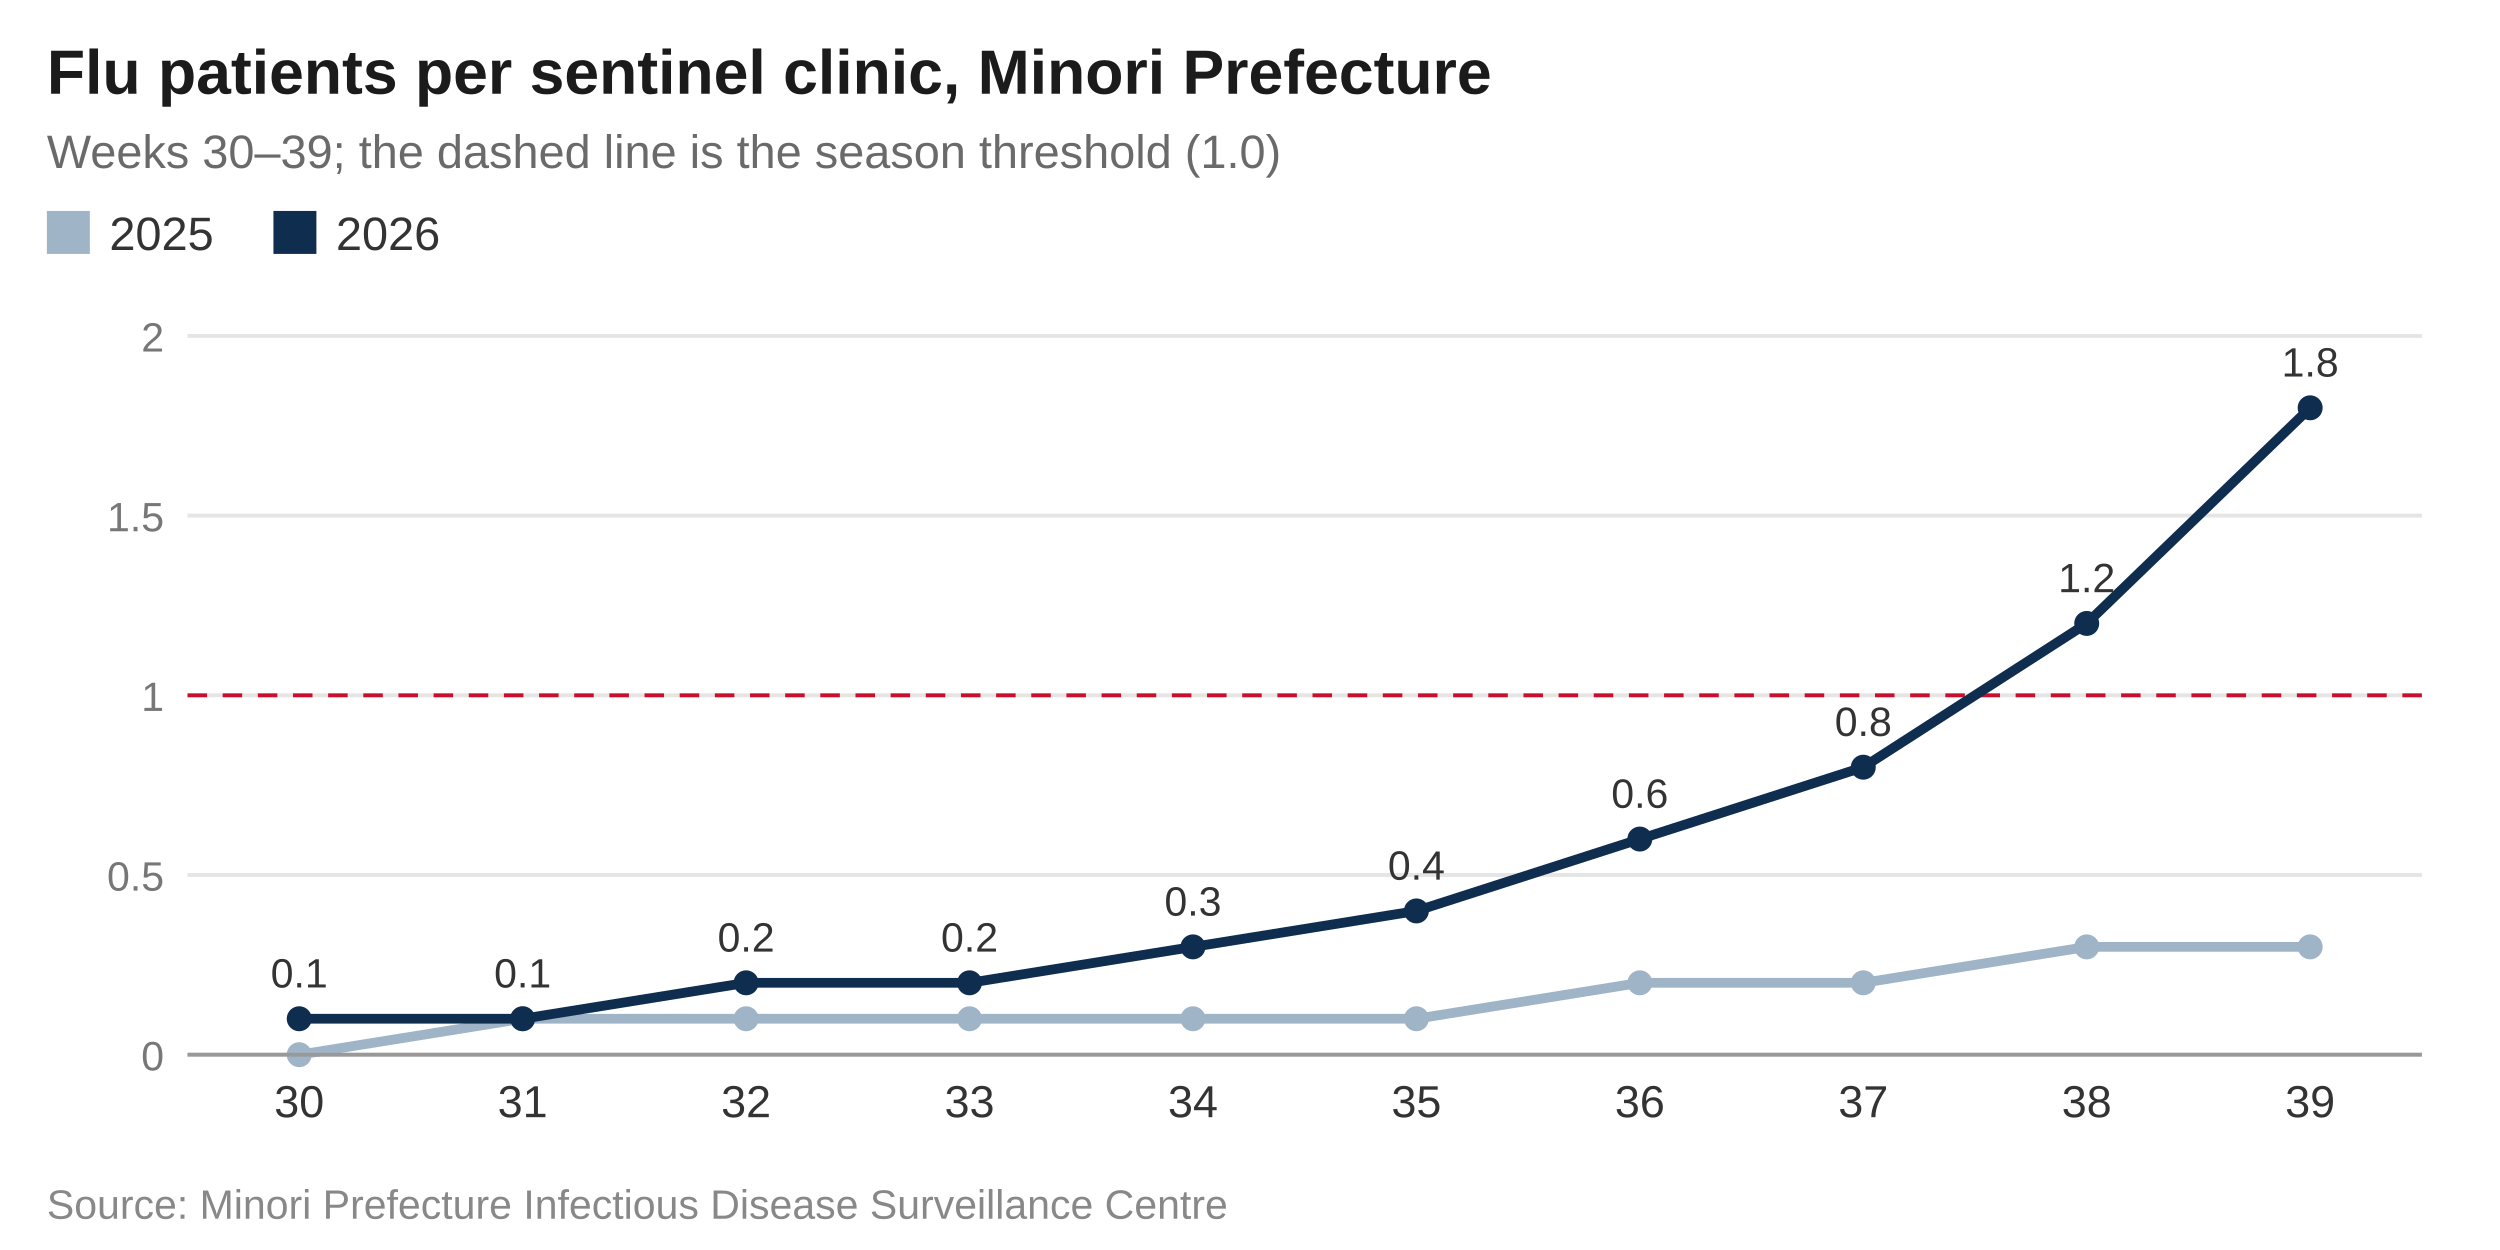
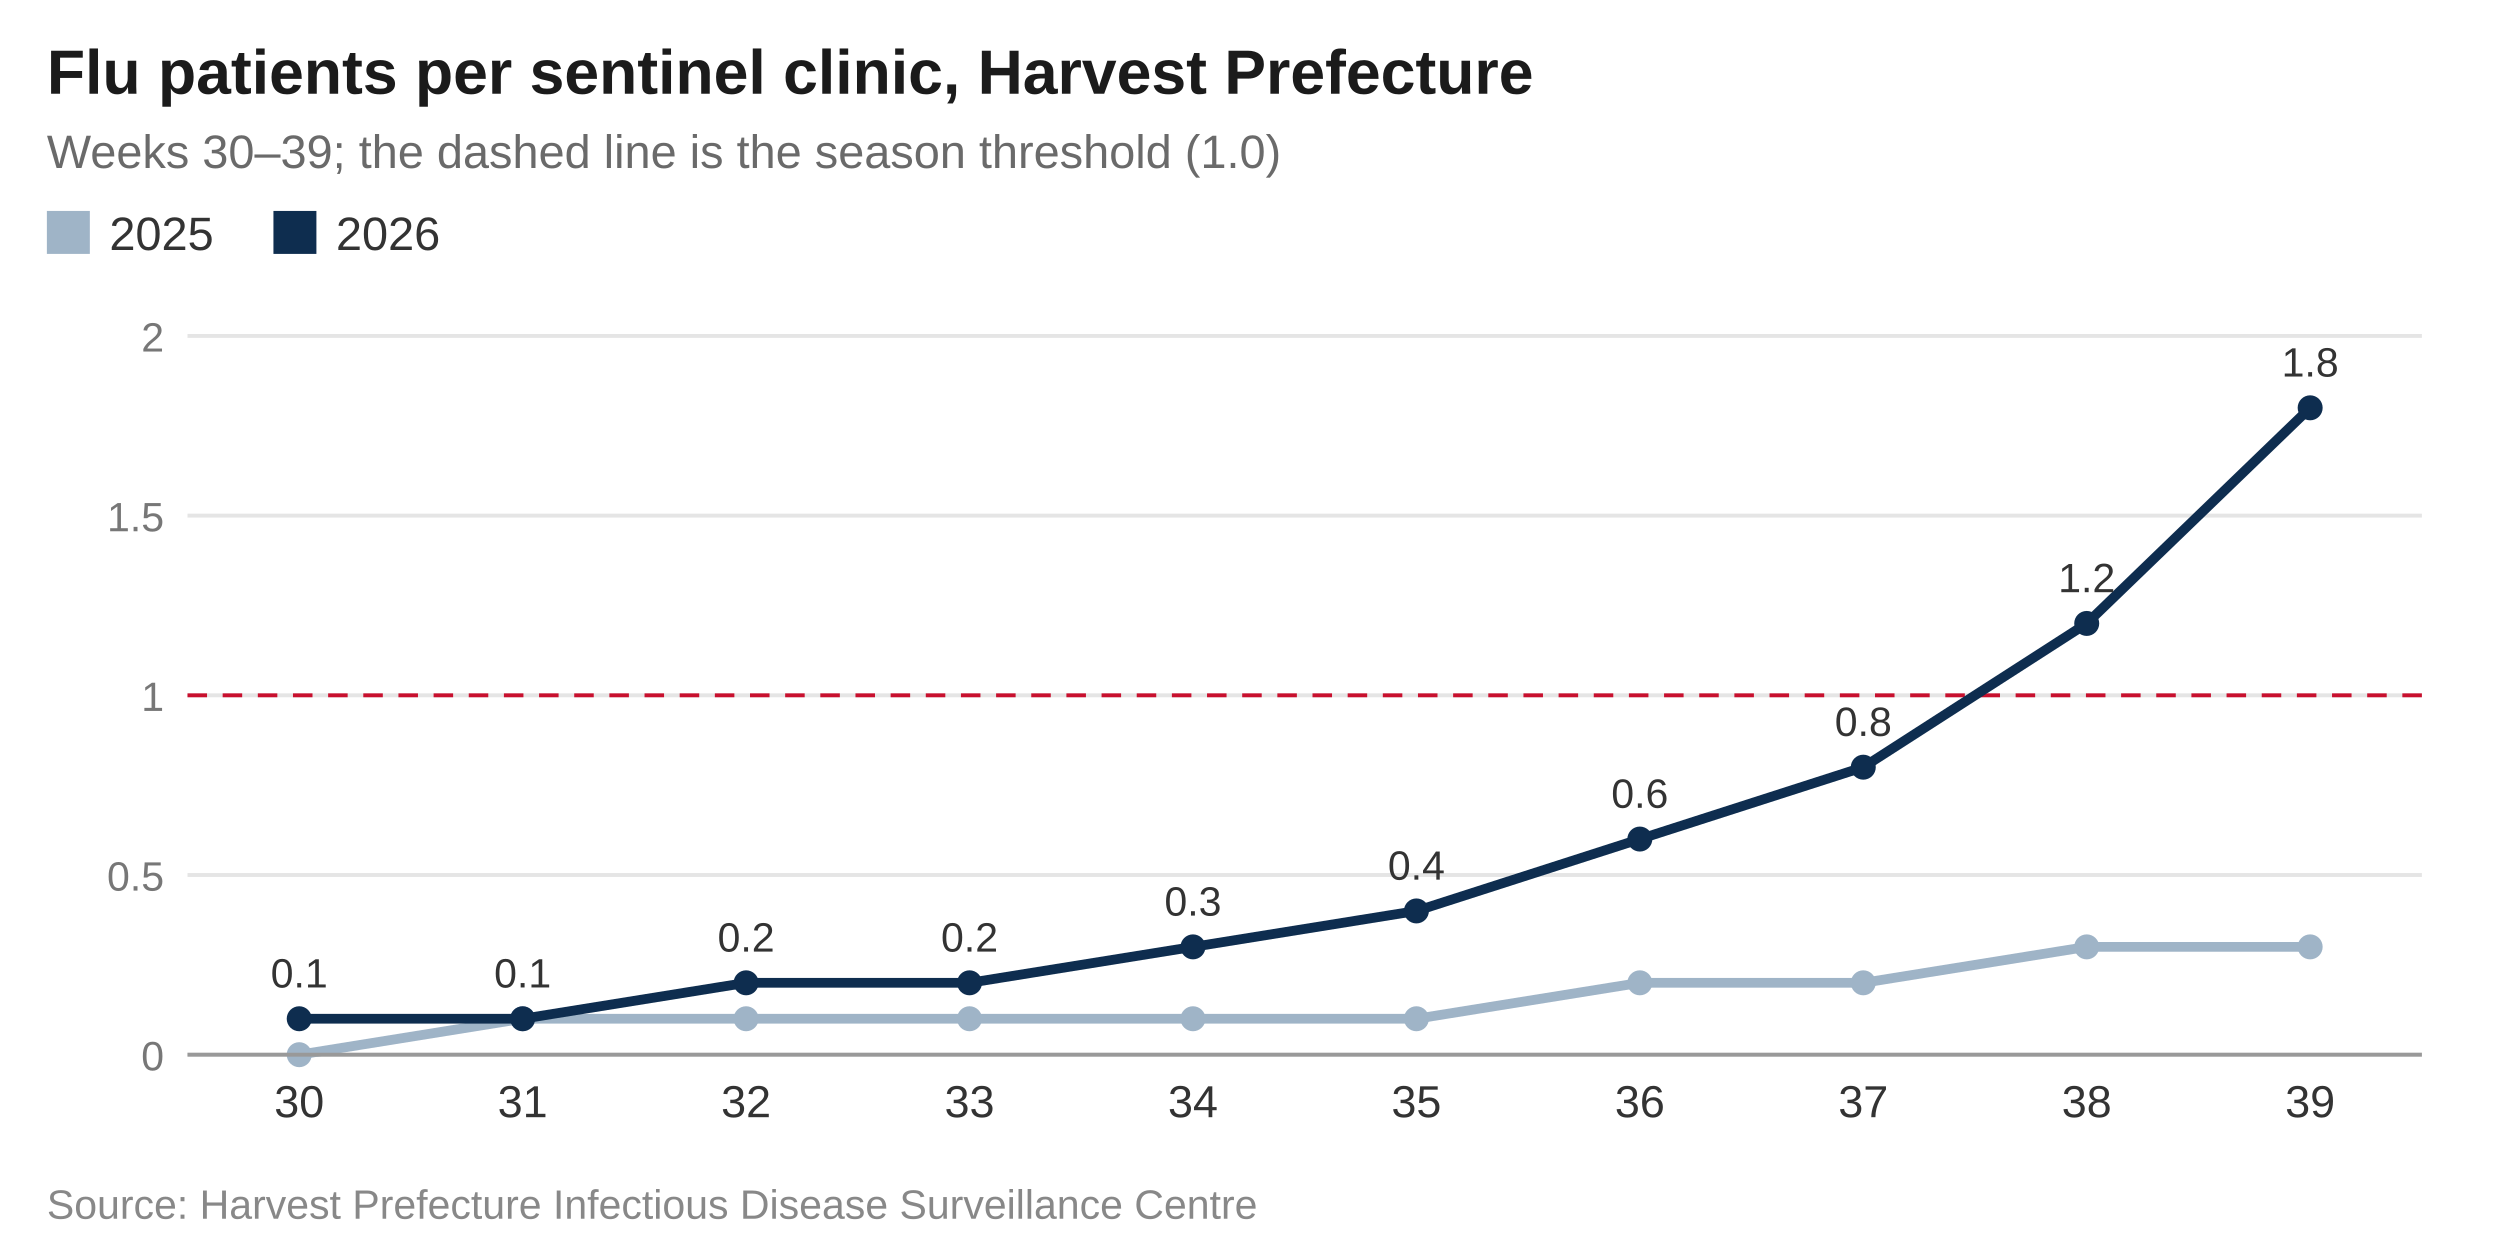
<svg xmlns="http://www.w3.org/2000/svg" viewBox="0 0 640 320" width="640" height="320" font-family="Helvetica Neue, Arial, Hiragino Sans, Yu Gothic, Meiryo, sans-serif">
  <rect width="640" height="320" fill="#fff" />
-   <text x="12" y="24" font-size="16" font-weight="700" fill="#1b1b1b">Flu patients per sentinel clinic, Minori Prefecture</text>
+   <text x="12" y="24" font-size="16" font-weight="700" fill="#1b1b1b">Flu patients per sentinel clinic, Harvest Prefecture</text>
  <text x="12" y="43" font-size="12" fill="#6a6a6a">Weeks 30–39; the dashed line is the season threshold (1.0)</text>
  <rect x="12" y="54" width="11" height="11" fill="#9fb4c7" />
  <text x="28" y="64" font-size="12" fill="#333">2025</text>
  <rect x="70" y="54" width="11" height="11" fill="#0e2d4f" />
  <text x="86" y="64" font-size="12" fill="#333">2026</text>
  <line x1="48" y1="270" x2="620" y2="270" stroke="#e5e5e5" />
  <text x="42" y="274" font-size="10.5" text-anchor="end" fill="#777">0</text>
  <line x1="48" y1="224" x2="620" y2="224" stroke="#e5e5e5" />
  <text x="42" y="228" font-size="10.5" text-anchor="end" fill="#777">0.5</text>
  <line x1="48" y1="178" x2="620" y2="178" stroke="#e5e5e5" />
  <text x="42" y="182" font-size="10.5" text-anchor="end" fill="#777">1</text>
  <line x1="48" y1="132" x2="620" y2="132" stroke="#e5e5e5" />
  <text x="42" y="136" font-size="10.5" text-anchor="end" fill="#777">1.5</text>
  <line x1="48" y1="86" x2="620" y2="86" stroke="#e5e5e5" />
  <text x="42" y="90" font-size="10.5" text-anchor="end" fill="#777">2</text>
  <text x="76.6" y="286" font-size="11.5" text-anchor="middle" fill="#333">30</text>
  <text x="133.8" y="286" font-size="11.5" text-anchor="middle" fill="#333">31</text>
  <text x="191" y="286" font-size="11.5" text-anchor="middle" fill="#333">32</text>
  <text x="248.2" y="286" font-size="11.5" text-anchor="middle" fill="#333">33</text>
  <text x="305.4" y="286" font-size="11.5" text-anchor="middle" fill="#333">34</text>
  <text x="362.6" y="286" font-size="11.5" text-anchor="middle" fill="#333">35</text>
  <text x="419.8" y="286" font-size="11.5" text-anchor="middle" fill="#333">36</text>
  <text x="477" y="286" font-size="11.5" text-anchor="middle" fill="#333">37</text>
  <text x="534.2" y="286" font-size="11.5" text-anchor="middle" fill="#333">38</text>
  <text x="591.4" y="286" font-size="11.5" text-anchor="middle" fill="#333">39</text>
  <line x1="48" y1="178" x2="620" y2="178" stroke="#c8102e" stroke-dasharray="5 4" />
  <polyline fill="none" stroke="#9fb4c7" stroke-width="2.5" points="76.6,270.0 133.8,260.8 191.0,260.8 248.2,260.8 305.4,260.8 362.6,260.8 419.8,251.6 477.0,251.6 534.2,242.4 591.4,242.4" />
  <circle cx="76.6" cy="270.0" r="3.2" fill="#9fb4c7" />
  <circle cx="133.8" cy="260.8" r="3.2" fill="#9fb4c7" />
  <circle cx="191.0" cy="260.8" r="3.2" fill="#9fb4c7" />
  <circle cx="248.2" cy="260.8" r="3.2" fill="#9fb4c7" />
  <circle cx="305.4" cy="260.8" r="3.2" fill="#9fb4c7" />
  <circle cx="362.6" cy="260.8" r="3.2" fill="#9fb4c7" />
  <circle cx="419.8" cy="251.6" r="3.2" fill="#9fb4c7" />
  <circle cx="477.0" cy="251.6" r="3.2" fill="#9fb4c7" />
  <circle cx="534.2" cy="242.4" r="3.2" fill="#9fb4c7" />
  <circle cx="591.4" cy="242.4" r="3.2" fill="#9fb4c7" />
  <polyline fill="none" stroke="#0e2d4f" stroke-width="2.5" points="76.6,260.8 133.8,260.8 191.0,251.6 248.2,251.6 305.4,242.4 362.6,233.2 419.8,214.8 477.0,196.4 534.2,159.6 591.4,104.4" />
  <circle cx="76.6" cy="260.8" r="3.2" fill="#0e2d4f" />
  <text x="76.6" y="252.8" font-size="10.5" text-anchor="middle" fill="#333">0.1</text>
  <circle cx="133.8" cy="260.8" r="3.2" fill="#0e2d4f" />
  <text x="133.8" y="252.8" font-size="10.5" text-anchor="middle" fill="#333">0.1</text>
  <circle cx="191.0" cy="251.6" r="3.2" fill="#0e2d4f" />
  <text x="191.0" y="243.6" font-size="10.5" text-anchor="middle" fill="#333">0.2</text>
  <circle cx="248.2" cy="251.6" r="3.2" fill="#0e2d4f" />
  <text x="248.2" y="243.6" font-size="10.5" text-anchor="middle" fill="#333">0.2</text>
  <circle cx="305.4" cy="242.4" r="3.2" fill="#0e2d4f" />
  <text x="305.4" y="234.4" font-size="10.5" text-anchor="middle" fill="#333">0.3</text>
  <circle cx="362.6" cy="233.2" r="3.2" fill="#0e2d4f" />
  <text x="362.6" y="225.2" font-size="10.5" text-anchor="middle" fill="#333">0.4</text>
  <circle cx="419.8" cy="214.8" r="3.2" fill="#0e2d4f" />
  <text x="419.8" y="206.8" font-size="10.5" text-anchor="middle" fill="#333">0.6</text>
  <circle cx="477.0" cy="196.4" r="3.2" fill="#0e2d4f" />
  <text x="477.0" y="188.4" font-size="10.5" text-anchor="middle" fill="#333">0.8</text>
  <circle cx="534.2" cy="159.6" r="3.2" fill="#0e2d4f" />
  <text x="534.2" y="151.6" font-size="10.5" text-anchor="middle" fill="#333">1.2</text>
  <circle cx="591.4" cy="104.4" r="3.2" fill="#0e2d4f" />
  <text x="591.4" y="96.4" font-size="10.5" text-anchor="middle" fill="#333">1.8</text>
  <line x1="48" y1="270" x2="620" y2="270" stroke="#999" />
-   <text x="12" y="312" font-size="10.5" fill="#888">Source: Minori Prefecture Infectious Disease Surveillance Centre</text>
+   <text x="12" y="312" font-size="10.5" fill="#888">Source: Harvest Prefecture Infectious Disease Surveillance Centre</text>
</svg>
